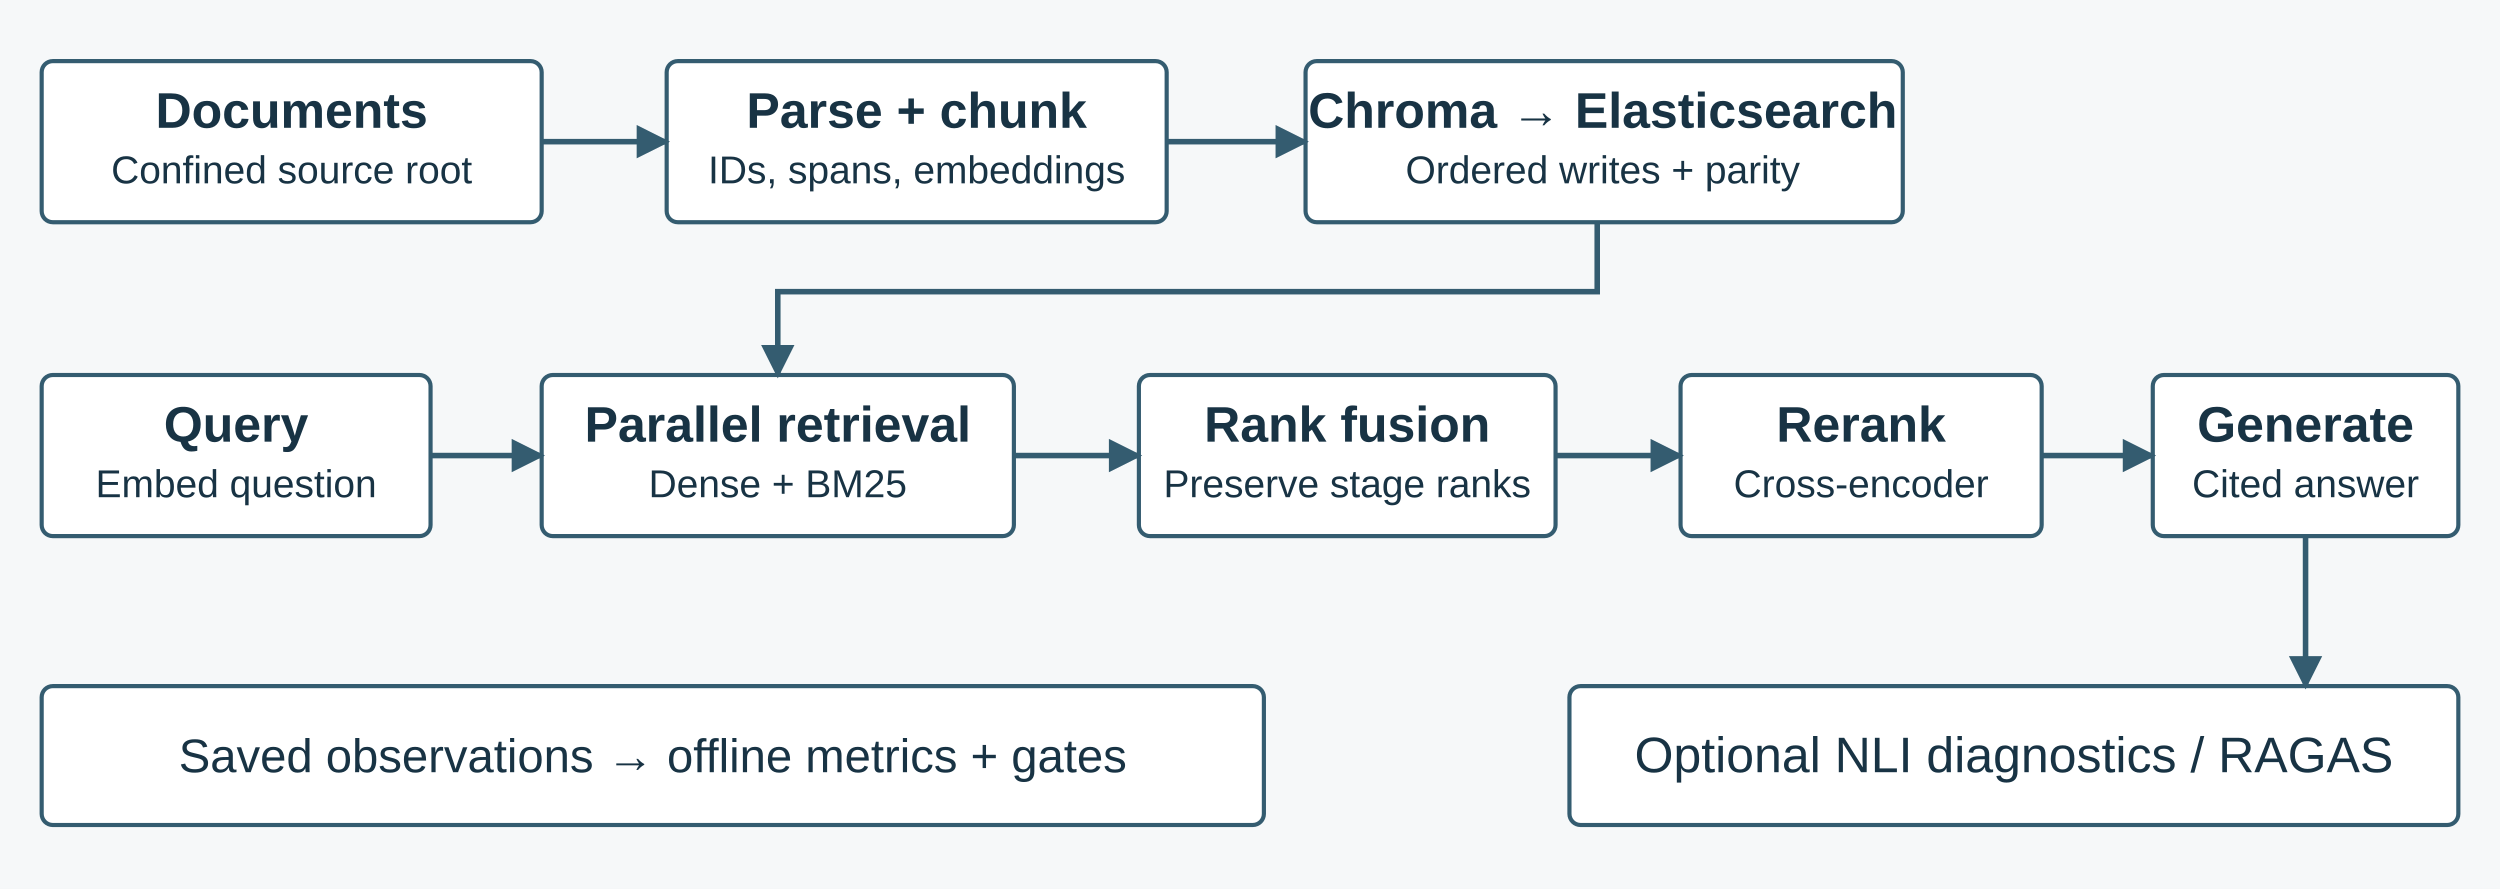
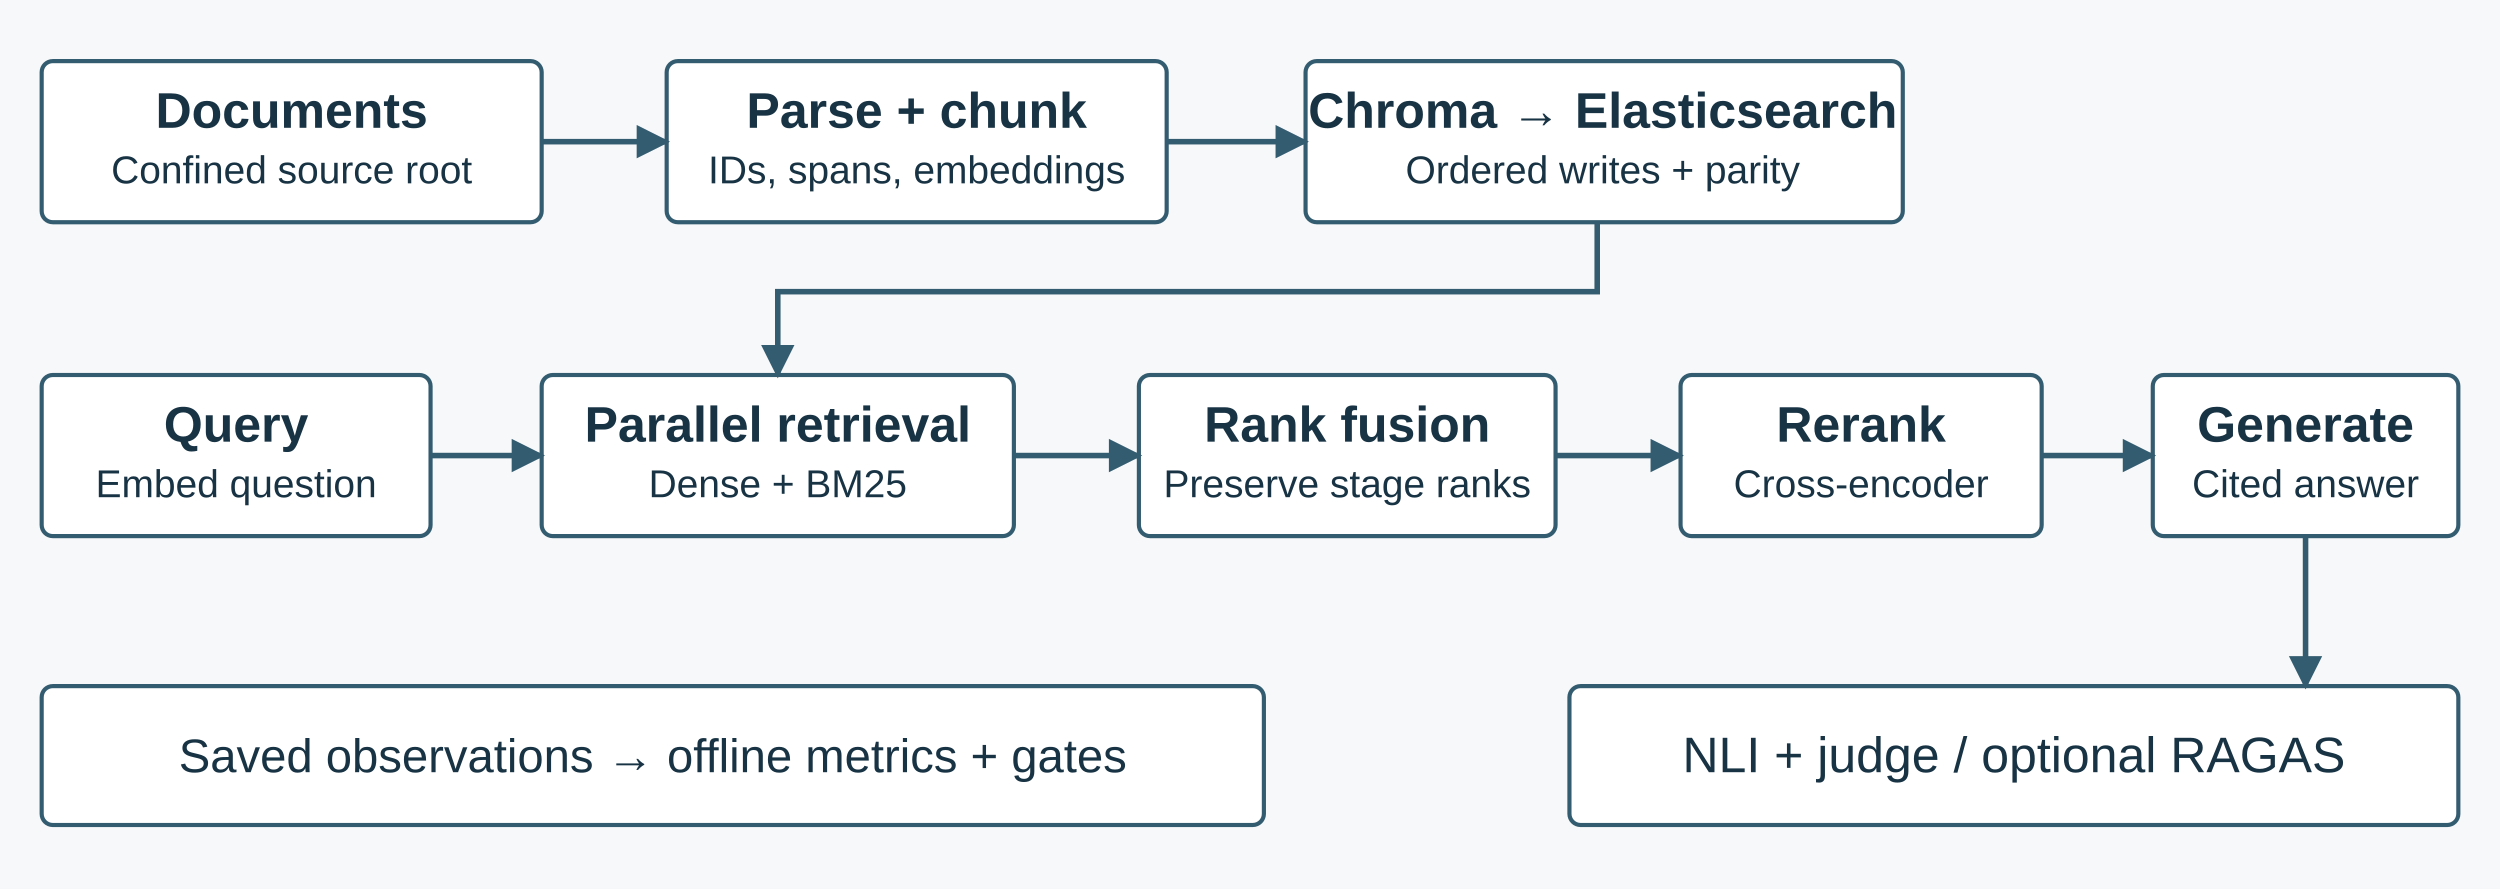
<svg xmlns="http://www.w3.org/2000/svg" width="900" height="320" viewBox="0 0 900 320" role="img" aria-label="XAI-RAG architecture">
  <defs>
    <marker id="a" viewBox="0 0 10 10" refX="9" refY="5" markerWidth="6" markerHeight="6" orient="auto">
      <path d="M0 0L10 5L0 10Z" fill="#345c70" />
    </marker>
  </defs>
  <rect width="900" height="320" fill="#f6f8f9" />
  <g fill="white" stroke="#345c70" stroke-width="1.5">
    <rect x="15" y="22" width="180" height="58" rx="4" />
    <rect x="240" y="22" width="180" height="58" rx="4" />
    <rect x="470" y="22" width="215" height="58" rx="4" />
    <rect x="15" y="135" width="140" height="58" rx="4" />
    <rect x="195" y="135" width="170" height="58" rx="4" />
    <rect x="410" y="135" width="150" height="58" rx="4" />
    <rect x="605" y="135" width="130" height="58" rx="4" />
    <rect x="775" y="135" width="110" height="58" rx="4" />
    <rect x="565" y="247" width="320" height="50" rx="4" />
    <rect x="15" y="247" width="440" height="50" rx="4" />
  </g>
  <g stroke="#345c70" stroke-width="2" fill="none" marker-end="url(#a)">
    <path d="M195 51H240" />
    <path d="M420 51H470" />
    <path d="M155 164H195" />
    <path d="M365 164H410" />
    <path d="M560 164H605" />
    <path d="M735 164H775" />
    <path d="M830 193V247" />
    <path d="M575 80V105H280V135" />
  </g>
  <g font-family="Liberation Sans, sans-serif" text-anchor="middle" fill="#183344">
    <g font-size="18" font-weight="bold">
      <text x="105" y="46">Documents</text>
      <text x="330" y="46">Parse + chunk</text>
      <text x="577" y="46">Chroma → Elasticsearch</text>
      <text x="85" y="159">Query</text>
      <text x="280" y="159">Parallel retrieval</text>
      <text x="485" y="159">Rank fusion</text>
      <text x="670" y="159">Rerank</text>
      <text x="830" y="159">Generate</text>
    </g>
    <g font-size="14">
      <text x="105" y="66">Confined source root</text>
      <text x="330" y="66">IDs, spans, embeddings</text>
      <text x="577" y="66">Ordered writes + parity</text>
      <text x="85" y="179">Embed question</text>
      <text x="280" y="179">Dense + BM25</text>
      <text x="485" y="179">Preserve stage ranks</text>
      <text x="670" y="179">Cross-encoder</text>
      <text x="830" y="179">Cited answer</text>
    </g>
-     <text x="725" y="278" font-size="18">Optional NLI diagnostics / RAGAS</text>
+     <text x="725" y="278" font-size="18">NLI + judge / optional RAGAS</text>
    <text x="235" y="278" font-size="17">Saved observations → offline metrics + gates</text>
  </g>
</svg>
